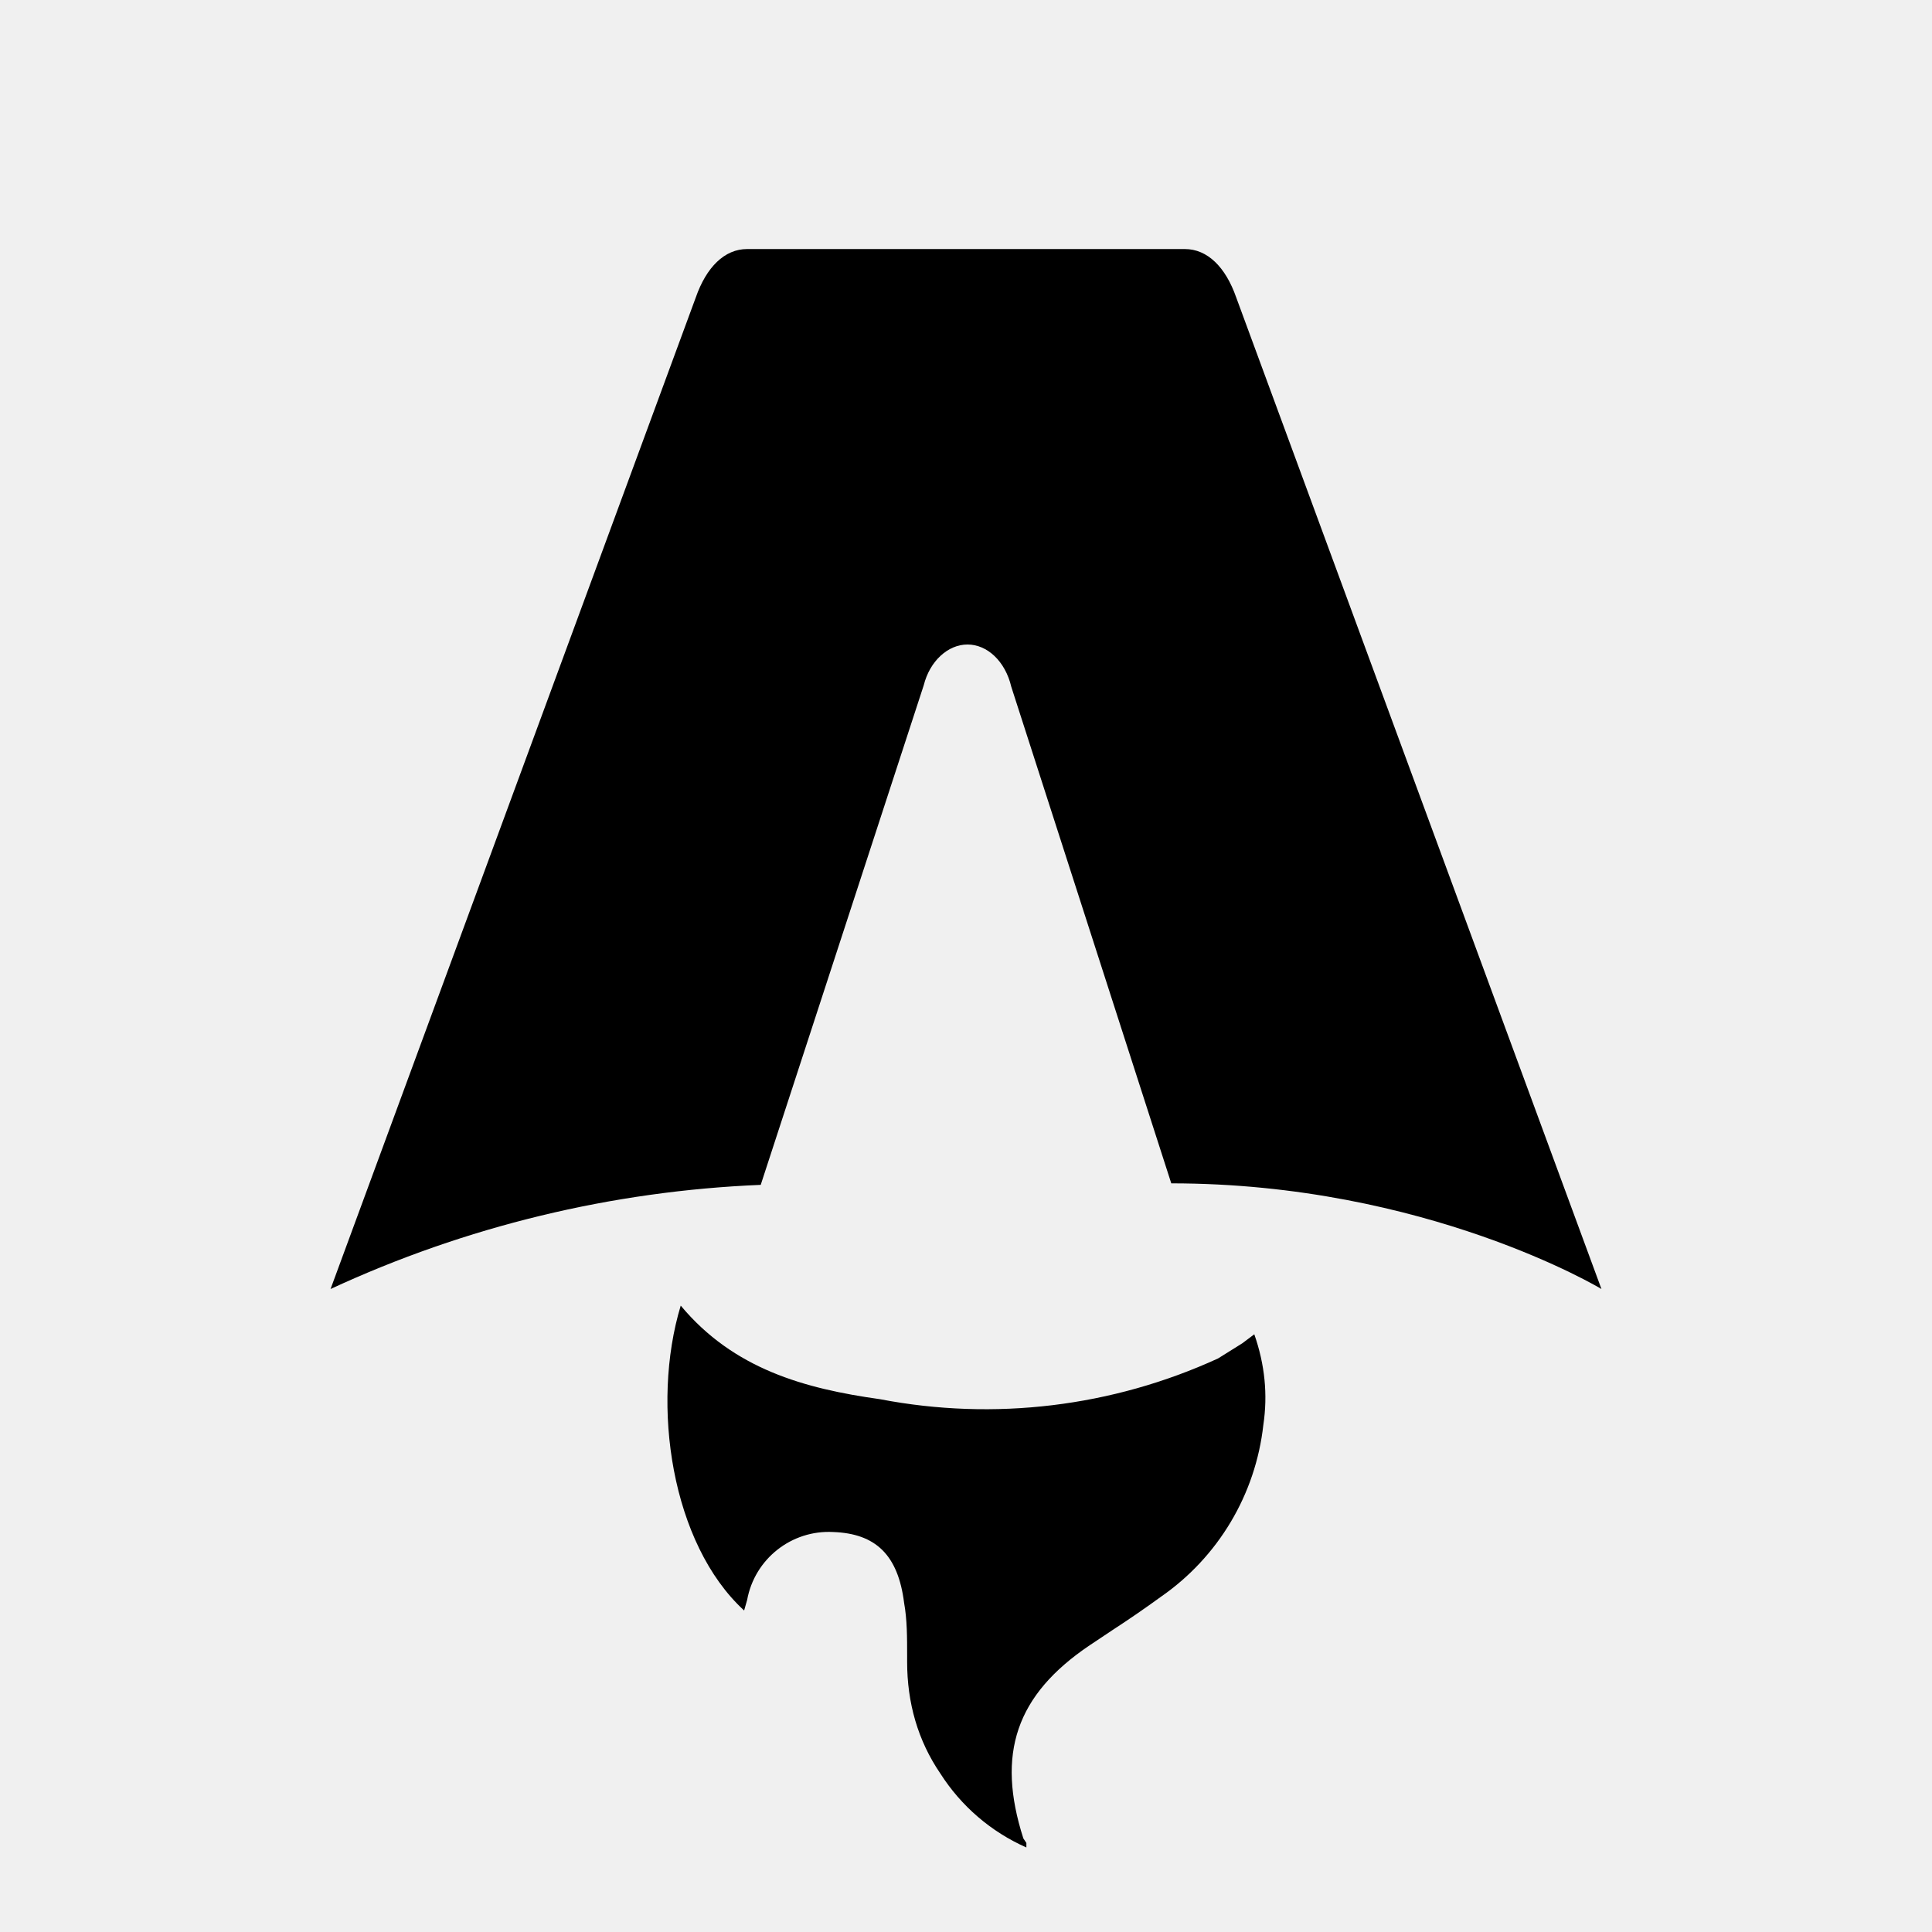
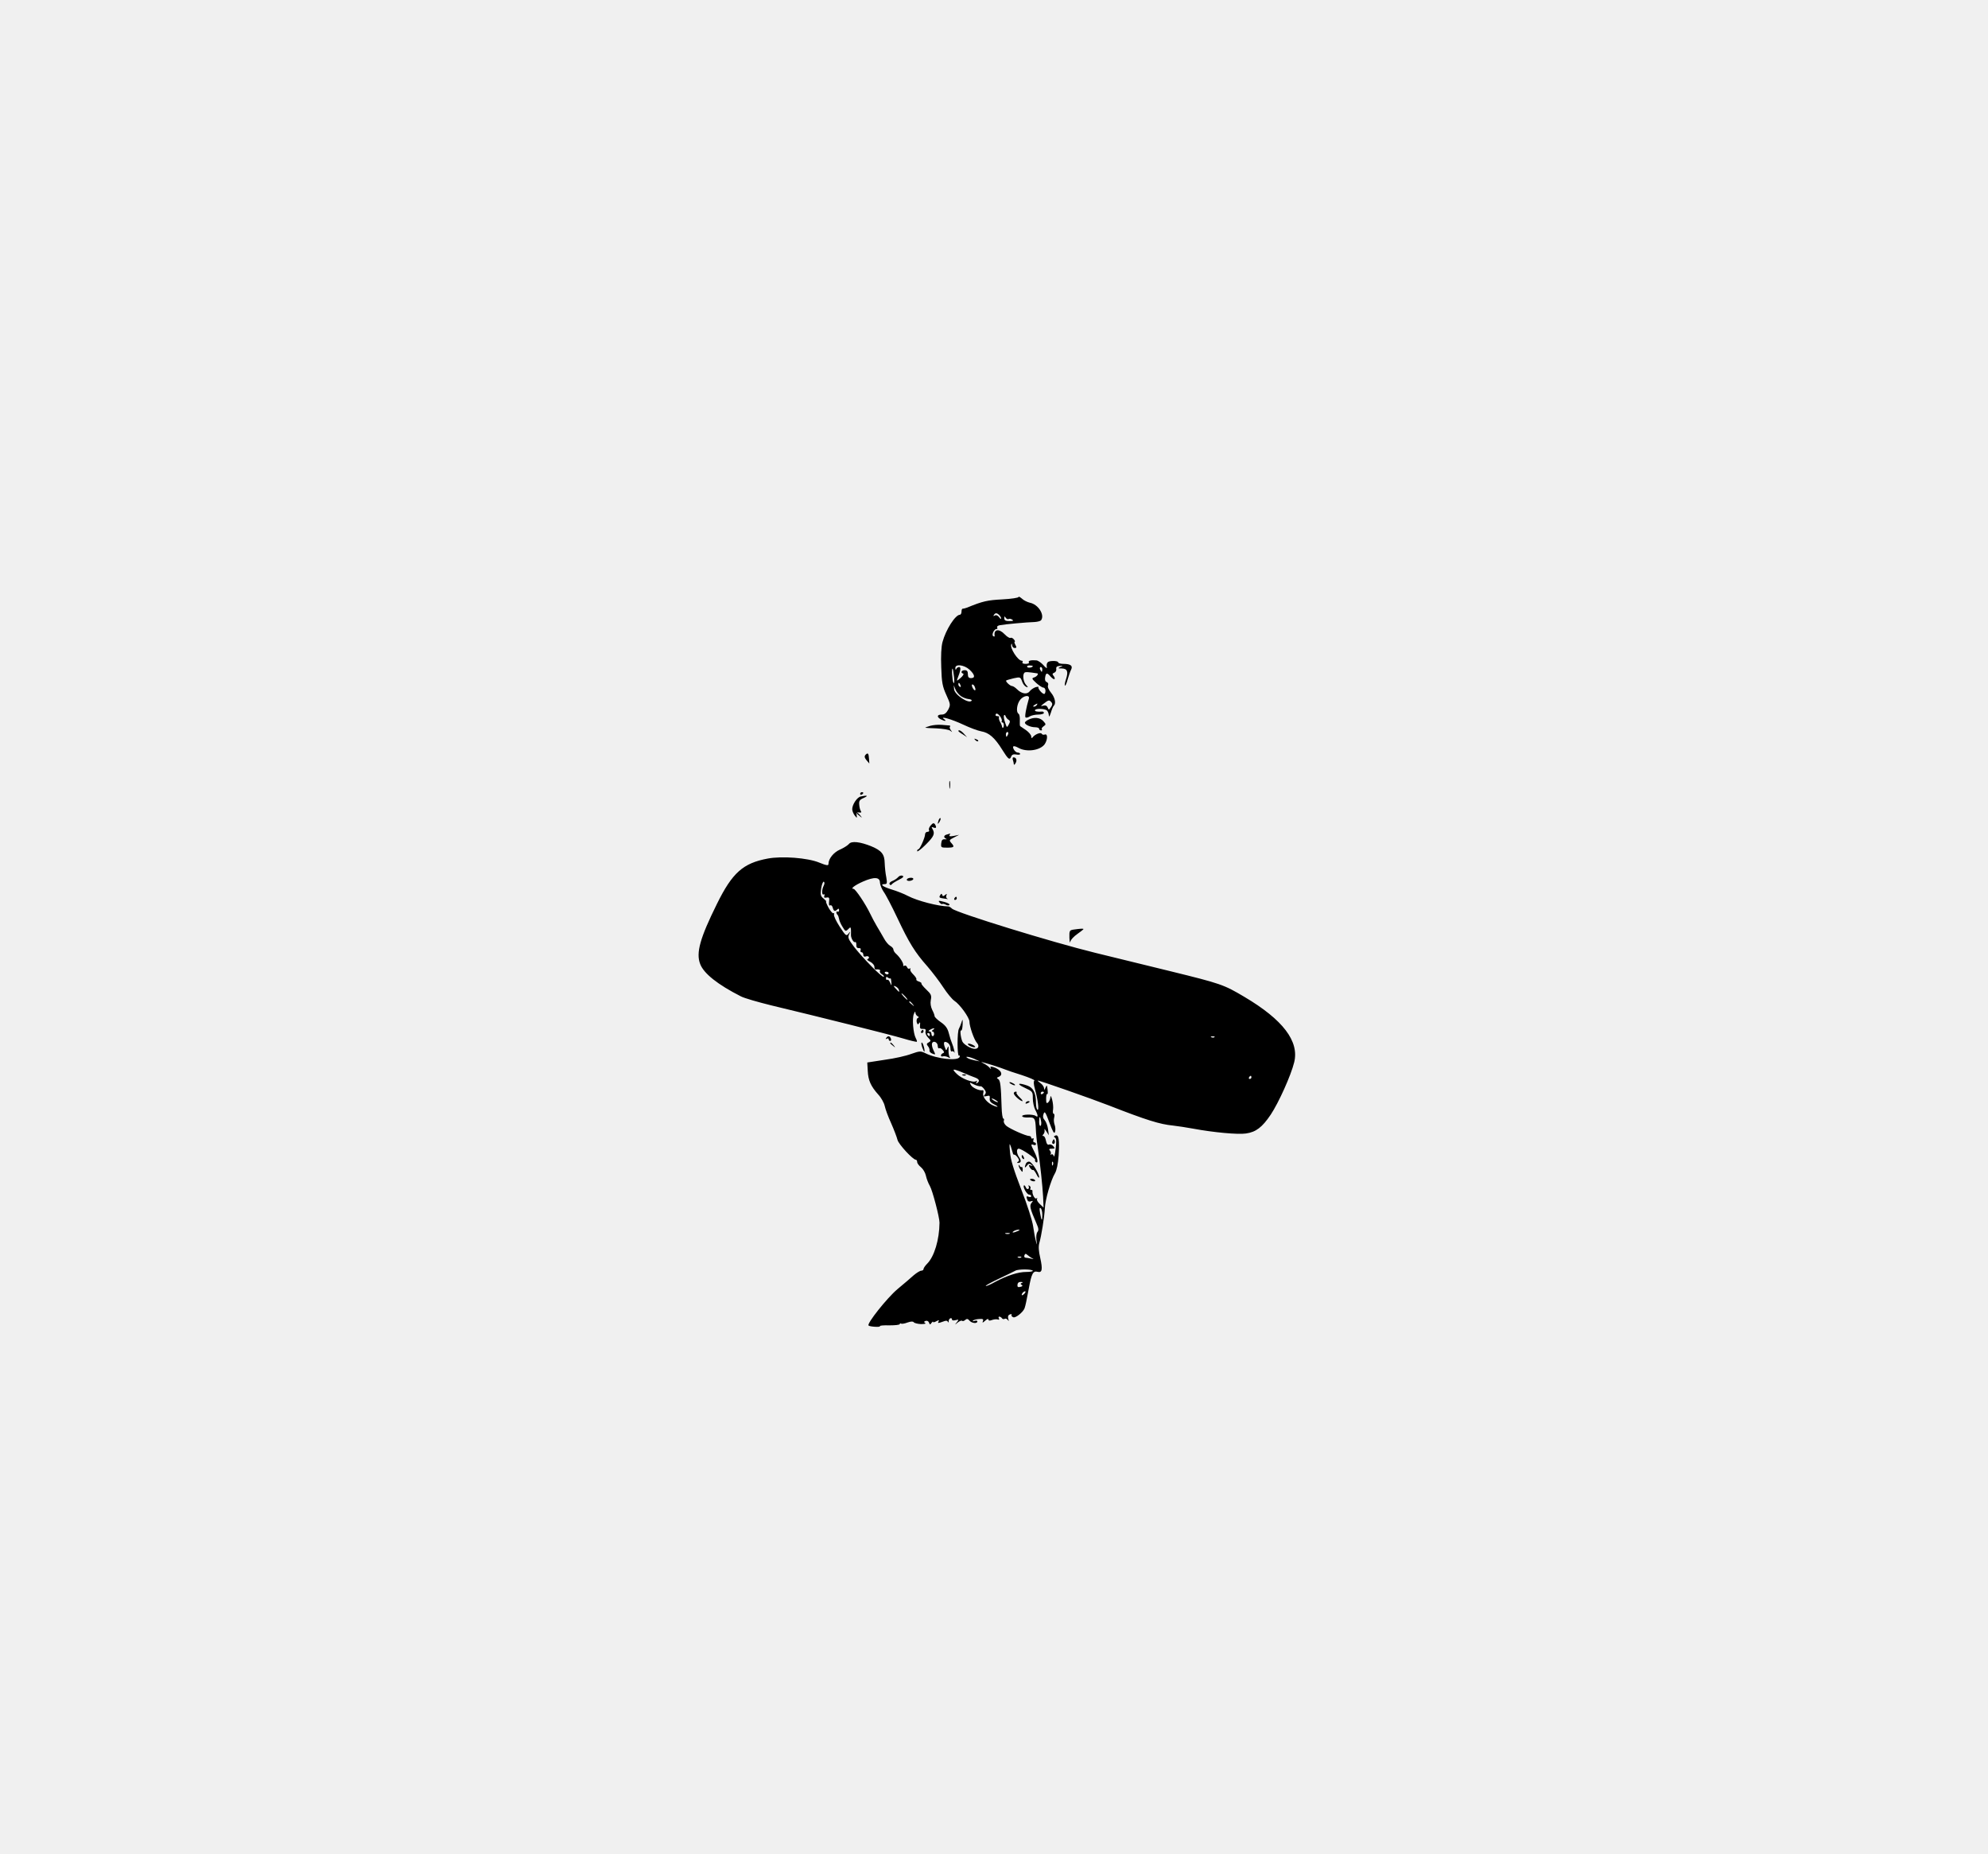
- <svg xmlns="http://www.w3.org/2000/svg" fill="none" viewBox="0 0 128 128">
-   <path d="M50.4 78.5a75.1 75.1 0 0 0-28.5 6.9l24.2-65.7c.7-2 1.9-3.2 3.4-3.2h29c1.5 0 2.7 1.2 3.4 3.2l24.2 65.7s-11.6-7-28.5-7L67 45.5c-.4-1.7-1.6-2.8-2.9-2.8-1.3 0-2.5 1.1-2.9 2.7L50.4 78.5Zm-1.1 28.2Zm-4.2-20.2c-2 6.6-.6 15.8 4.2 20.2a17.5 17.5 0 0 1 .2-.7 5.5 5.5 0 0 1 5.7-4.5c2.8.1 4.3 1.5 4.7 4.7.2 1.1.2 2.3.2 3.5v.4c0 2.7.7 5.2 2.2 7.4a13 13 0 0 0 5.7 4.9v-.3l-.2-.3c-1.8-5.6-.5-9.5 4.4-12.8l1.5-1a73 73 0 0 0 3.2-2.2 16 16 0 0 0 6.8-11.4c.3-2 .1-4-.6-6l-.8.6-1.6 1a37 37 0 0 1-22.4 2.7c-5-.7-9.7-2-13.2-6.2Z" />
-   <style>
-         path { fill: #000; }
-         @media (prefers-color-scheme: dark) {
-             path { fill: #FFF; }
-         }
-     </style>
+ <svg xmlns="http://www.w3.org/2000/svg" version="1.0" width="1255pt" height="1170pt" viewBox="0 0 1255 1170" preserveAspectRatio="xMidYMid meet">
+   <g transform="translate(0,1170) scale(0.1,-0.1)" fill="#000000" stroke="none">
+     <path d="M6430 7932 c0 -5 -46 -12 -102 -15 -95 -5 -123 -11 -223 -52 -11 -4 -23 -7 -27 -7 -5 1 -8 -7 -8 -18 0 -11 -5 -20 -10 -20 -29 0 -89 -94 -110 -172 -8 -29 -11 -89 -8 -160 3 -97 8 -121 32 -174 27 -59 27 -63 12 -93 -12 -22 -24 -31 -41 -31 -30 0 -33 -15 -6 -30 26 -13 40 -13 21 1 -32 23 50 -1 122 -35 40 -19 91 -38 113 -42 48 -8 85 -40 132 -116 38 -61 47 -68 57 -42 4 11 14 15 31 12 14 -3 25 -1 25 3 0 5 -7 9 -15 9 -8 0 -19 9 -25 20 -12 23 -1 27 31 9 52 -28 136 -15 164 24 19 28 20 68 1 61 -8 -3 -17 -1 -20 5 -7 11 -44 -4 -58 -24 -5 -6 -8 -3 -8 7 0 9 -15 27 -32 39 -18 12 -35 24 -38 26 -2 2 -3 19 -2 38 1 18 -2 36 -8 40 -17 10 -11 61 10 88 22 28 63 33 55 7 -17 -58 -27 -112 -21 -118 4 -3 16 -1 26 6 11 7 36 12 55 12 19 0 35 5 35 10 0 6 -6 10 -12 9 -27 -3 -49 1 -44 10 7 10 56 9 74 -2 6 -5 12 -18 13 -30 1 -16 4 -11 13 15 6 20 14 40 19 44 15 15 6 53 -18 82 -15 18 -23 37 -19 46 4 9 0 18 -8 21 -10 4 -13 15 -10 31 5 29 12 30 35 3 10 -11 21 -18 24 -15 3 3 1 12 -6 20 -9 11 -8 15 4 20 9 3 15 14 13 23 -2 13 4 19 22 20 23 2 23 2 5 -6 -18 -9 -17 -10 8 -10 35 -1 42 -20 27 -66 -7 -20 -10 -39 -7 -42 3 -3 11 15 17 39 7 23 16 51 22 62 12 24 -4 36 -49 36 -18 0 -33 4 -33 10 0 5 -16 9 -35 8 -33 -1 -41 -10 -36 -43 1 -5 -10 2 -23 18 -14 15 -33 28 -43 29 -35 3 -54 -2 -48 -12 4 -6 -5 -10 -20 -10 -15 0 -24 4 -20 10 3 6 1 10 -5 10 -24 0 -76 80 -66 103 2 7 5 4 5 -5 1 -10 8 -18 16 -18 13 0 14 4 5 20 -6 11 -8 20 -4 20 3 0 1 7 -6 15 -7 8 -16 12 -21 9 -5 -3 -22 7 -37 23 -35 37 -70 32 -63 -10 1 -5 -3 -6 -9 -2 -12 7 5 45 21 45 6 0 7 4 4 10 -3 5 4 12 17 14 30 6 173 19 218 20 19 1 38 6 42 11 25 34 -18 101 -71 111 -16 4 -39 15 -50 26 -12 10 -21 15 -21 10z m-122 -114 c7 -7 12 -16 12 -22 0 -5 -6 -2 -13 9 -9 11 -19 15 -27 10 -9 -5 -11 -4 -6 3 9 15 19 15 34 0z m59 -25 c5 3 15 2 23 -4 11 -6 6 -9 -17 -9 -25 0 -33 4 -33 18 0 13 2 14 9 3 5 -7 13 -11 18 -8z m-246 -320 c34 -32 37 -53 9 -53 -15 0 -20 7 -20 25 0 18 -5 25 -20 25 -21 0 -28 -16 -9 -22 5 -2 -2 -14 -17 -27 -23 -20 -26 -21 -20 -5 21 52 24 74 11 74 -7 0 -16 -6 -18 -12 -3 -8 -6 -6 -6 5 -2 28 55 22 90 -10z m399 23 c0 -9 -30 -14 -35 -6 -4 6 3 10 14 10 12 0 21 -2 21 -4z m60 -21 c0 -8 -2 -15 -4 -15 -2 0 -6 7 -10 15 -3 8 -1 15 4 15 6 0 10 -7 10 -15z m-557 -49 c3 -30 1 -43 -4 -35 -8 13 -13 97 -5 88 2 -2 6 -26 9 -53z m525 24 c11 -1 -2 -20 -18 -25 -18 -6 -18 -8 12 -36 18 -16 38 -29 45 -29 7 0 13 -9 13 -20 0 -11 -4 -20 -8 -20 -13 0 -43 36 -36 43 3 3 -5 3 -18 0 -12 -4 -29 -15 -37 -25 -16 -23 -51 -18 -81 12 -11 11 -25 20 -31 20 -12 0 -43 29 -37 35 2 2 23 8 47 14 41 9 43 8 53 -19 5 -16 17 -31 26 -35 14 -5 14 -4 -1 13 -17 19 -23 63 -10 76 6 6 23 5 81 -4z m-484 -76 c3 -8 2 -12 -4 -9 -6 3 -10 10 -10 16 0 14 7 11 14 -7z m90 -10 c10 -25 -1 -29 -14 -5 -6 12 -7 21 -1 21 5 0 12 -7 15 -16z m-89 -57 c13 -9 35 -18 49 -19 13 -1 23 -6 20 -10 -15 -24 -108 36 -111 72 l-2 25 10 -25 c5 -14 21 -33 34 -43z m573 -40 c7 -8 6 -18 -4 -31 -12 -18 -14 -18 -20 -2 -5 12 -14 16 -28 12 -19 -5 -18 -3 4 14 30 23 34 24 48 7z m-93 -17 c-3 -5 -12 -10 -18 -10 -7 0 -6 4 3 10 19 12 23 12 15 0z m-221 -101 c-3 -5 -1 -9 5 -9 5 0 9 -9 8 -20 -1 -17 -11 -19 -12 -2 -1 4 -6 17 -13 28 -6 12 -8 24 -5 28 3 3 -1 6 -11 6 -10 0 -14 5 -10 12 5 8 13 4 26 -11 10 -13 15 -27 12 -32z m43 8 c10 -6 11 -13 1 -30 -11 -21 -12 -21 -23 13 -7 19 -10 39 -7 45 3 5 8 2 10 -5 3 -8 11 -19 19 -23z m-3 -92 c-4 -8 -8 -15 -10 -15 -2 0 -4 7 -4 15 0 8 4 15 10 15 5 0 7 -7 4 -15z" />
+     <path d="M6493 7158 c-13 -6 -23 -15 -23 -19 0 -13 36 -29 64 -29 14 0 26 -4 26 -10 0 -5 5 -10 12 -10 6 0 8 3 5 7 -4 3 1 12 11 19 16 11 16 13 -2 33 -21 23 -58 26 -93 9z" />
+     <path d="M5873 7119 c-18 -5 -33 -11 -33 -12 0 -1 32 -3 71 -4 40 -2 79 -8 88 -15 14 -11 14 -11 4 3 -7 9 -10 19 -6 22 3 4 2 7 -3 8 -5 0 -27 2 -49 4 -22 2 -55 -1 -72 -6z" />
+     <path d="M6050 7086 c0 -2 12 -12 28 -21 l27 -18 -19 21 c-17 20 -36 29 -36 18z" />
+     <path d="M6157 7029 c7 -7 15 -10 18 -7 3 3 -2 9 -12 12 -14 6 -15 5 -6 -5z" />
+     <path d="M5464 6936 c-8 -9 -7 -18 6 -34 l18 -21 -2 29 c-2 35 -7 42 -22 26z" />
+     <path d="M6394 6904 c3 -9 6 -21 6 -27 0 -7 5 -4 11 6 11 18 5 37 -13 37 -5 0 -7 -7 -4 -16z" />
+     <path d="M5993 6745 c0 -22 2 -30 4 -17 2 12 2 30 0 40 -3 9 -5 -1 -4 -23z" />
+     <path d="M5430 6689 c0 -5 5 -7 10 -4 6 3 10 8 10 11 0 2 -4 4 -10 4 -5 0 -10 -5 -10 -11z" />
+     <path d="M5434 6673 c-23 -4 -54 -51 -54 -80 0 -11 7 -28 15 -39 15 -19 16 -19 13 1 -2 15 2 19 16 17 13 -2 16 0 10 10 -5 7 -9 25 -10 41 -2 22 3 30 29 41 31 14 23 18 -19 9z" />
+     <path d="M5410 6566 c0 -2 8 -10 18 -17 15 -13 16 -12 3 4 -13 16 -21 21 -21 13z" />
+     <path d="M5926 6525 c-9 -26 -7 -32 5 -12 6 10 9 21 6 23 -2 3 -7 -2 -11 -11z" />
+     <path d="M5876 6491 c-10 -11 -15 -25 -11 -30 3 -6 -1 -11 -9 -11 -9 0 -16 -7 -16 -15 0 -21 -33 -95 -42 -95 -5 0 -8 -5 -8 -12 0 -7 25 12 55 42 52 52 59 69 41 99 -7 11 -5 13 7 8 18 -7 21 1 9 21 -7 9 -13 8 -26 -7z" />
+     <path d="M5978 6433 c-21 -5 -23 -19 -5 -27 6 -3 3 -4 -8 -3 -15 1 -21 -5 -23 -25 -3 -27 -1 -28 37 -28 45 0 49 5 26 30 -14 16 -13 19 17 34 l33 17 -34 -7 c-23 -4 -31 -3 -27 5 4 6 6 10 4 10 -2 -1 -11 -3 -20 -6z" />
+     <path d="M5359 6373 c-8 -9 -33 -25 -56 -35 -41 -18 -73 -58 -73 -91 0 -12 -12 -10 -59 9 -73 30 -236 42 -325 25 -155 -29 -223 -89 -320 -286 -107 -216 -133 -309 -106 -379 22 -60 112 -131 256 -204 22 -12 110 -37 195 -58 301 -72 745 -183 829 -208 46 -14 86 -23 88 -21 2 2 -1 12 -7 23 -16 30 -24 124 -12 152 6 16 10 19 10 8 1 -9 7 -19 14 -22 9 -4 9 -8 1 -11 -7 -3 -9 -15 -7 -26 5 -16 8 -18 15 -7 6 9 8 6 6 -12 -2 -20 1 -25 18 -24 16 1 20 -4 17 -16 -3 -10 4 -27 16 -39 19 -19 19 -21 4 -30 -14 -7 -15 -12 -5 -24 7 -8 11 -20 10 -27 -2 -7 7 -16 18 -20 21 -8 21 -8 7 21 -8 16 -12 36 -9 44 7 20 36 7 36 -17 0 -10 4 -17 9 -14 5 3 15 -2 22 -11 11 -13 11 -17 2 -20 -7 -3 -13 -9 -13 -15 0 -5 6 -8 13 -5 6 2 20 0 31 -5 14 -8 17 -7 10 3 -4 7 -7 27 -6 44 1 23 -1 26 -7 11 -7 -18 -8 -18 -14 -2 -14 35 -9 48 13 36 12 -6 20 -21 20 -36 0 -14 4 -23 9 -20 5 4 12 0 15 -6 3 -7 3 -2 0 12 -3 14 -9 34 -14 45 -5 11 -14 39 -20 63 -8 32 -21 50 -50 70 -22 15 -39 32 -40 38 0 7 -7 25 -15 40 -9 19 -13 41 -9 62 6 29 2 38 -29 67 -19 18 -33 36 -30 38 2 3 -5 8 -16 12 -12 3 -19 10 -16 14 2 5 -7 18 -20 31 -13 13 -22 27 -18 33 3 6 1 7 -4 4 -6 -4 -14 0 -17 9 -3 8 -11 12 -16 9 -6 -4 -9 -2 -8 3 3 12 -20 49 -44 71 -10 8 -18 21 -18 28 0 7 -9 17 -20 23 -11 6 -29 27 -40 48 -12 20 -31 55 -45 77 -13 22 -31 56 -40 75 -31 65 -95 160 -107 160 -22 0 8 23 60 46 71 31 107 29 107 -7 1 -14 11 -39 23 -57 13 -17 52 -92 87 -166 74 -157 111 -217 190 -306 31 -36 76 -95 100 -132 24 -37 55 -74 69 -84 35 -22 96 -107 96 -132 0 -30 29 -114 47 -134 17 -19 10 -38 -13 -38 -24 0 -71 28 -79 47 -11 26 -16 75 -7 69 4 -2 8 15 9 37 1 36 0 38 -7 15 -4 -14 -12 -32 -16 -40 -12 -17 -12 -177 0 -171 5 3 7 0 4 -8 -9 -27 -144 -13 -217 24 -29 14 -35 14 -89 -5 -31 -12 -106 -29 -167 -37 l-110 -17 3 -53 c3 -60 19 -96 66 -149 19 -20 37 -53 41 -72 4 -19 22 -69 41 -110 18 -41 36 -88 40 -105 7 -27 97 -125 116 -125 4 0 8 -6 8 -14 0 -8 11 -23 24 -33 13 -11 27 -34 31 -53 4 -19 15 -48 25 -65 17 -29 61 -198 61 -232 -1 -108 -33 -214 -78 -259 -13 -13 -23 -28 -23 -34 0 -5 -6 -10 -14 -10 -8 0 -29 -13 -48 -29 -18 -16 -64 -56 -103 -88 -66 -56 -194 -217 -182 -229 8 -8 77 -12 72 -4 -2 4 25 6 60 5 36 0 65 3 65 8 0 4 4 6 9 3 4 -3 22 0 40 7 21 7 34 8 39 2 4 -6 25 -11 46 -12 21 0 33 2 27 7 -10 5 -9 9 2 13 9 3 18 -1 22 -11 5 -14 7 -14 15 -2 6 8 10 11 10 7 0 -4 10 -3 21 4 15 8 19 8 15 0 -9 -13 -4 -14 28 -2 17 7 26 7 30 -2 2 -7 5 -4 5 6 1 17 21 25 21 8 0 -5 10 -7 23 -3 20 5 21 4 7 -14 -14 -18 -14 -18 6 -1 11 9 24 14 27 11 4 -4 13 -2 20 5 11 9 17 8 27 -4 14 -17 50 -21 50 -5 0 5 -8 7 -17 3 -10 -3 -15 -3 -11 2 4 4 21 9 38 10 25 2 30 -1 25 -13 -5 -13 -2 -12 15 3 11 10 20 13 20 7 0 -8 8 -9 23 -3 12 4 28 6 36 3 8 -3 11 0 7 7 -4 6 -3 11 3 11 5 0 13 -5 16 -10 4 -6 11 -7 17 -4 6 4 15 0 20 -7 7 -10 8 -8 3 7 -4 15 0 24 10 28 9 3 14 2 11 -3 -3 -5 2 -12 11 -15 14 -6 62 32 71 57 7 21 11 42 27 126 17 94 27 111 55 104 29 -8 33 15 17 87 -10 43 -12 72 -6 94 13 45 32 163 35 219 2 55 38 179 64 222 11 19 19 59 23 111 6 99 1 135 -20 127 -11 -4 -12 -8 -3 -13 9 -6 10 -25 4 -71 -4 -35 -9 -56 -12 -46 -2 10 -9 14 -15 11 -7 -4 -9 -4 -5 1 4 4 3 14 -3 22 -9 10 -7 13 11 13 19 0 21 2 10 15 -7 9 -19 14 -27 11 -9 -4 -16 4 -20 24 -3 17 -10 30 -16 30 -8 0 -7 4 0 11 6 6 9 19 7 28 -3 9 2 5 11 -9 l16 -25 -5 39 c-3 21 -12 46 -21 56 -11 12 -13 24 -7 40 7 19 12 12 37 -56 22 -59 30 -73 35 -58 4 10 3 30 -2 44 -5 13 -7 35 -3 47 3 13 2 23 -3 23 -5 0 -7 13 -4 28 2 15 -1 43 -6 62 -7 24 -10 28 -11 14 -1 -12 -7 -26 -14 -32 -10 -9 -13 -4 -13 23 0 18 3 32 6 30 6 -4 6 14 0 50 -1 6 -5 1 -10 -10 -7 -16 -9 -17 -9 -3 -1 9 -11 24 -23 32 -12 9 -20 16 -16 16 12 0 335 -113 448 -157 238 -93 322 -119 405 -127 28 -3 86 -12 130 -20 123 -23 281 -38 331 -30 63 9 102 39 156 119 50 75 128 248 148 330 33 133 -71 269 -314 413 -131 78 -150 84 -467 162 -139 34 -353 86 -474 116 -277 68 -874 252 -905 279 -8 8 -18 14 -23 14 -64 1 -196 35 -255 66 -24 13 -70 31 -103 41 -56 17 -78 34 -43 34 14 0 15 7 9 43 -5 23 -9 63 -10 89 -1 56 -19 79 -83 106 -71 29 -127 36 -143 15z m-159 -263 c-13 -24 -13 -63 0 -55 5 3 7 0 4 -9 -4 -11 0 -14 14 -11 16 3 19 -1 16 -26 -2 -19 0 -28 7 -23 6 3 13 -3 16 -15 6 -23 14 -26 29 -11 7 7 11 6 11 -4 0 -8 -4 -13 -9 -10 -10 6 -11 -10 -1 -20 4 -3 8 -15 10 -26 1 -10 11 -33 22 -50 17 -29 20 -30 35 -15 15 15 16 15 18 -2 0 -10 1 -25 0 -33 -1 -20 17 -52 27 -46 4 3 7 -5 7 -17 -1 -15 5 -22 16 -21 10 1 14 -4 11 -12 -3 -8 0 -14 6 -14 6 0 11 -7 11 -16 0 -10 6 -14 15 -11 8 4 17 2 20 -3 3 -4 -1 -10 -7 -13 -8 -2 -1 -10 15 -17 15 -8 27 -21 27 -32 0 -10 3 -17 8 -17 19 3 33 -2 27 -10 -3 -6 3 -14 12 -20 10 -5 15 -12 12 -16 -8 -8 -129 114 -186 187 -38 50 -42 61 -33 80 10 21 10 22 -4 5 -13 -17 -17 -14 -55 44 -23 35 -39 70 -36 77 2 7 1 11 -4 8 -4 -3 -18 13 -30 34 -12 22 -19 40 -16 40 4 0 -3 8 -15 18 -20 16 -22 24 -16 65 4 26 12 45 17 42 5 -4 5 -13 -1 -25z m410 -552 c0 -4 -4 -8 -9 -8 -6 0 -12 4 -15 8 -3 5 1 9 9 9 8 0 15 -4 15 -9z m11 -33 c3 2 5 -8 6 -23 2 -26 2 -26 -8 -4 -5 13 -13 21 -17 18 -5 -3 -9 1 -9 9 0 10 4 12 12 5 7 -5 14 -8 16 -5z m53 -71 c7 -19 2 -18 -19 6 -16 17 -16 20 -3 15 9 -4 19 -13 22 -21z m41 -44 c10 -11 16 -20 13 -20 -3 0 -13 9 -23 20 -10 11 -16 20 -13 20 3 0 13 -9 23 -20z m46 -47 c13 -16 12 -17 -3 -4 -10 7 -18 15 -18 17 0 8 8 3 21 -13z m129 -163 c-8 -5 -10 -10 -4 -10 6 0 11 -7 11 -15 0 -8 -4 -15 -9 -15 -4 0 -8 7 -8 15 0 8 -6 15 -12 15 -9 0 -8 4 2 10 8 5 20 10 25 10 6 0 3 -5 -5 -10z m-20 -30 c0 -5 -2 -10 -4 -10 -3 0 -8 5 -11 10 -3 6 -1 10 4 10 6 0 11 -4 11 -10z m1797 -16 c-3 -3 -12 -4 -19 -1 -8 3 -5 6 6 6 11 1 17 -2 13 -5z m-1512 -139 l30 -14 -30 6 c-16 3 -37 9 -45 14 -27 15 11 10 45 -6z m115 -39 c30 -10 64 -21 75 -26 11 -5 59 -21 107 -36 48 -16 83 -31 78 -34 -6 -4 -5 -24 4 -56 18 -64 27 -136 15 -128 -5 3 -9 22 -9 43 0 62 -17 96 -54 109 -59 21 -72 12 -18 -13 51 -24 52 -25 52 -67 0 -24 7 -56 15 -72 19 -35 20 -52 3 -39 -17 12 -89 10 -85 -2 1 -6 18 -9 37 -8 42 2 46 -4 49 -70 1 -29 6 -81 12 -117 16 -110 30 -242 34 -313 l3 -69 -24 23 c-13 12 -21 26 -17 32 3 6 1 7 -5 3 -10 -6 -28 30 -24 47 1 4 -3 7 -9 7 -5 0 -8 4 -4 9 3 5 0 13 -6 17 -7 4 -9 3 -5 -4 3 -6 2 -13 -3 -16 -5 -3 -12 1 -15 10 -4 9 -9 15 -12 12 -9 -9 19 -58 33 -58 7 0 13 -4 13 -10 0 -5 -7 -7 -15 -4 -16 7 -18 3 -9 -20 3 -9 12 -12 22 -8 14 5 15 3 4 -10 -14 -18 -10 -35 32 -132 13 -29 14 -41 5 -52 -6 -8 -9 -30 -6 -51 5 -34 5 -35 -3 -8 -5 17 -13 59 -18 95 -5 37 -38 138 -75 233 -48 125 -67 186 -71 235 -5 54 -4 61 5 37 5 -16 11 -36 13 -43 1 -7 5 -11 9 -10 3 2 13 -6 21 -17 11 -15 11 -22 3 -27 -8 -5 -8 -8 -1 -8 20 0 23 13 9 34 -18 24 -20 56 -4 56 18 0 109 -62 104 -71 -3 -4 -1 -10 5 -14 16 -10 11 23 -10 65 -24 47 -24 51 -5 44 8 -4 15 -1 15 5 0 6 -5 11 -11 11 -6 0 -8 7 -5 16 3 8 2 12 -4 9 -6 -3 -10 -1 -10 4 0 6 -6 11 -12 11 -22 0 -122 45 -145 64 -12 10 -19 25 -16 32 3 8 1 14 -3 14 -5 0 -10 33 -11 73 -4 134 -8 168 -21 176 -11 7 -11 9 2 14 33 13 15 47 -33 62 -18 5 -22 4 -17 -6 5 -9 2 -8 -6 1 -7 9 -24 21 -38 28 -28 14 -19 12 60 -12z m-213 -37 c15 -6 37 -15 48 -20 11 -5 32 -13 48 -19 29 -10 35 -24 15 -36 -7 -5 -8 -3 -3 6 5 9 4 11 -3 6 -19 -12 -92 16 -122 46 -31 30 -27 34 17 17z m1843 -39 c0 -5 -5 -10 -11 -10 -5 0 -7 5 -4 10 3 6 8 10 11 10 2 0 4 -4 4 -10z m-1730 -53 c8 -2 18 -4 22 -3 4 0 14 -8 22 -19 11 -15 12 -23 3 -34 -10 -12 -8 -13 11 -9 19 5 22 3 20 -15 -2 -14 5 -25 20 -33 35 -17 40 -26 8 -14 -42 16 -75 55 -69 80 3 11 2 20 -3 19 -20 -5 -65 15 -75 33 -9 16 -8 18 8 9 10 -5 25 -12 33 -14z m420 -41 c0 -3 -4 -8 -10 -11 -5 -3 -10 -1 -10 4 0 6 5 11 10 11 6 0 10 -2 10 -4z m-290 -62 c0 -2 -9 0 -20 6 -11 6 -20 13 -20 16 0 2 9 0 20 -6 11 -6 20 -13 20 -16z m272 -119 c3 -14 1 -28 -3 -31 -5 -3 -9 9 -9 25 0 38 6 40 12 6z m75 -277 c-3 -8 -6 -5 -6 6 -1 11 2 17 5 13 3 -3 4 -12 1 -19z m-67 -315 c0 -44 -5 -41 -14 10 -5 27 -4 37 3 32 6 -3 11 -22 11 -42z m-155 -103 c-27 -12 -43 -12 -25 0 8 5 22 9 30 9 10 0 8 -3 -5 -9z m-52 -17 c-7 -2 -19 -2 -25 0 -7 3 -2 5 12 5 14 0 19 -2 13 -5z m147 -157 c8 -3 4 -4 -10 0 -14 3 -30 6 -37 6 -6 1 -9 8 -6 15 5 12 8 12 22 0 9 -8 23 -17 31 -21z m-73 8 c-3 -3 -12 -4 -19 -1 -8 3 -5 6 6 6 11 1 17 -2 13 -5z m73 -85 c0 -4 -19 -7 -42 -7 -51 0 -121 -23 -196 -63 -30 -17 -56 -28 -59 -25 -3 2 35 23 84 46 48 23 95 45 103 50 18 11 110 10 110 -1z m-69 -76 c-10 -4 -10 -7 -1 -13 8 -5 5 -9 -8 -12 -16 -4 -20 -1 -19 13 1 12 9 19 22 18 12 0 15 -3 6 -6z m17 -67 c-7 -8 -15 -12 -17 -11 -5 6 10 25 20 25 5 0 4 -6 -3 -14z" />
+     <path d="M6380 4860 c8 -5 20 -10 25 -10 6 0 3 5 -5 10 -8 5 -19 10 -25 10 -5 0 -3 -5 5 -10z" />
+     <path d="M6400 4799 c0 -12 40 -48 54 -49 5 0 -3 11 -17 24 -14 13 -23 27 -20 30 4 3 1 6 -5 6 -7 0 -12 -5 -12 -11z" />
+     <path d="M6475 4740 c-3 -6 1 -7 9 -4 18 7 21 14 7 14 -6 0 -13 -4 -16 -10z" />
+     <path d="M6450 4401 c0 -6 4 -13 10 -16 6 -3 7 1 4 9 -7 18 -14 21 -14 7z" />
+     <path d="M6476 4355 c-10 -26 -7 -30 7 -12 9 13 16 14 27 6 13 -9 12 -10 -2 -5 -15 4 -16 3 -6 -14 7 -10 15 -17 19 -14 4 2 14 -11 23 -29 8 -17 16 -25 16 -17 0 24 -44 95 -62 98 -8 2 -18 -4 -22 -13z" />
+     <path d="M6431 4344 c-1 -5 5 -18 12 -28 12 -16 13 -16 13 3 0 11 -3 18 -7 15 -4 -2 -10 2 -12 8 -3 7 -6 8 -6 2z" />
+     <path d="M6504 4253 c10 -11 37 -12 30 -2 -3 5 -12 9 -21 9 -9 0 -13 -3 -9 -7z" />
+     <path d="M6078 4913 c7 -3 16 -2 19 1 4 3 -2 6 -13 5 -11 0 -14 -3 -6 -6z" />
+     <path d="M5669 6163 c-7 -8 -24 -19 -37 -24 -13 -5 -20 -14 -16 -20 4 -7 9 -7 13 -1 3 5 23 18 45 29 28 14 34 21 23 26 -9 3 -21 -1 -28 -10z" />
+     <path d="M5725 6150 c-3 -5 3 -10 14 -10 11 0 23 5 26 10 3 6 -3 10 -14 10 -11 0 -23 -4 -26 -10z" />
+     <path d="M5936 6051 c-10 -16 -8 -18 29 -23 17 -3 24 -3 17 -1 -8 3 -11 12 -8 20 5 13 4 14 -8 4 -11 -9 -15 -9 -18 1 -3 9 -6 9 -12 -1z" />
+     <path d="M6025 6030 c-3 -5 -1 -10 4 -10 6 0 11 5 11 10 0 6 -2 10 -4 10 -3 0 -8 -4 -11 -10z" />
+     <path d="M5931 6004 c7 -8 14 -12 17 -10 2 3 13 1 23 -4 10 -6 20 -6 23 -1 3 5 -12 13 -35 19 -34 9 -38 8 -28 -4z" />
+     <path d="M6778 5833 c-26 -4 -28 -7 -27 -51 1 -26 4 -37 6 -25 2 11 22 33 44 48 21 15 39 29 39 31 0 4 -20 3 -62 -3z" />
+     <path d="M5815 5190 c-3 -5 -1 -10 4 -10 6 0 11 5 11 10 0 6 -2 10 -4 10 -3 0 -8 -4 -11 -10z" />
+     <path d="M5594 5148 c-4 -7 -3 -8 4 -4 7 4 12 2 12 -3 0 -6 4 -11 10 -11 5 0 7 7 4 15 -7 18 -20 19 -30 3z" />
+     <path d="M5620 5116 c0 -2 8 -10 18 -17 15 -13 16 -12 3 4 -13 16 -21 21 -21 13z" />
+     <path d="M5822 5089 c6 -16 12 -29 13 -27 6 6 -8 58 -16 58 -4 0 -3 -14 3 -31z" />
+     <path d="M6110 5110 c0 -9 39 -25 46 -18 2 3 -7 10 -21 16 -14 6 -25 7 -25 2z" />
+     <path d="M6646 4501 c-4 -7 -5 -15 -2 -18 9 -9 19 4 14 18 -4 11 -6 11 -12 0z" />
+   </g>
</svg>
